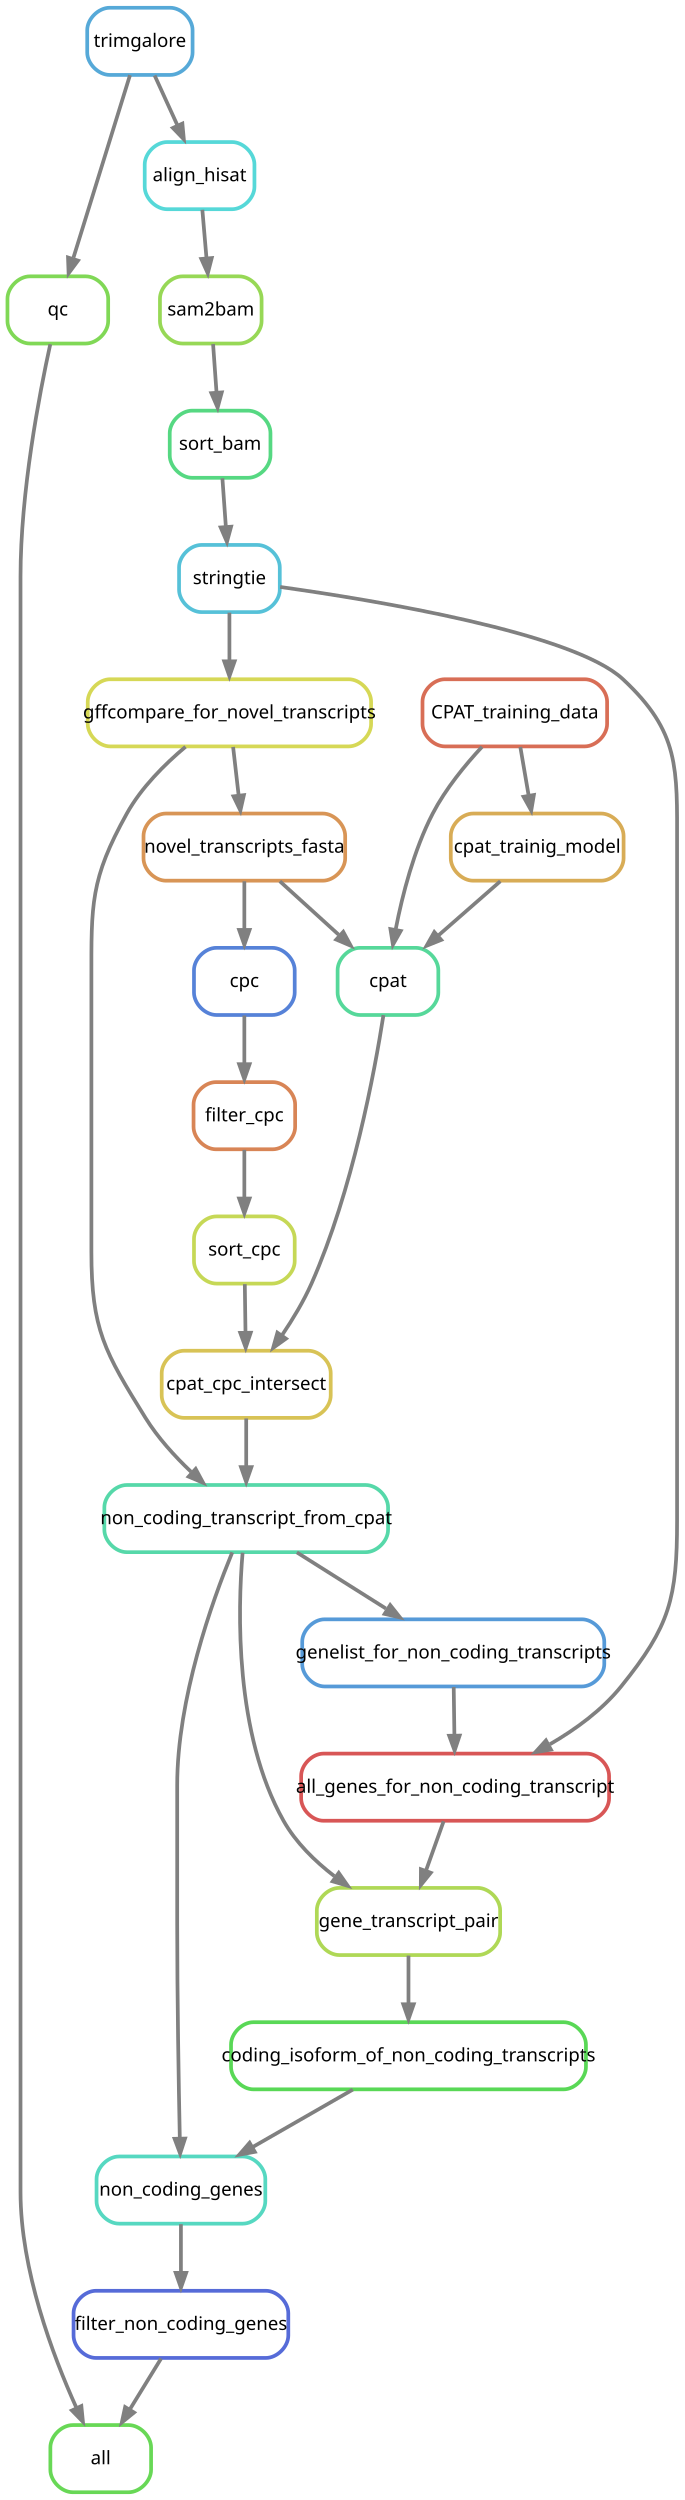
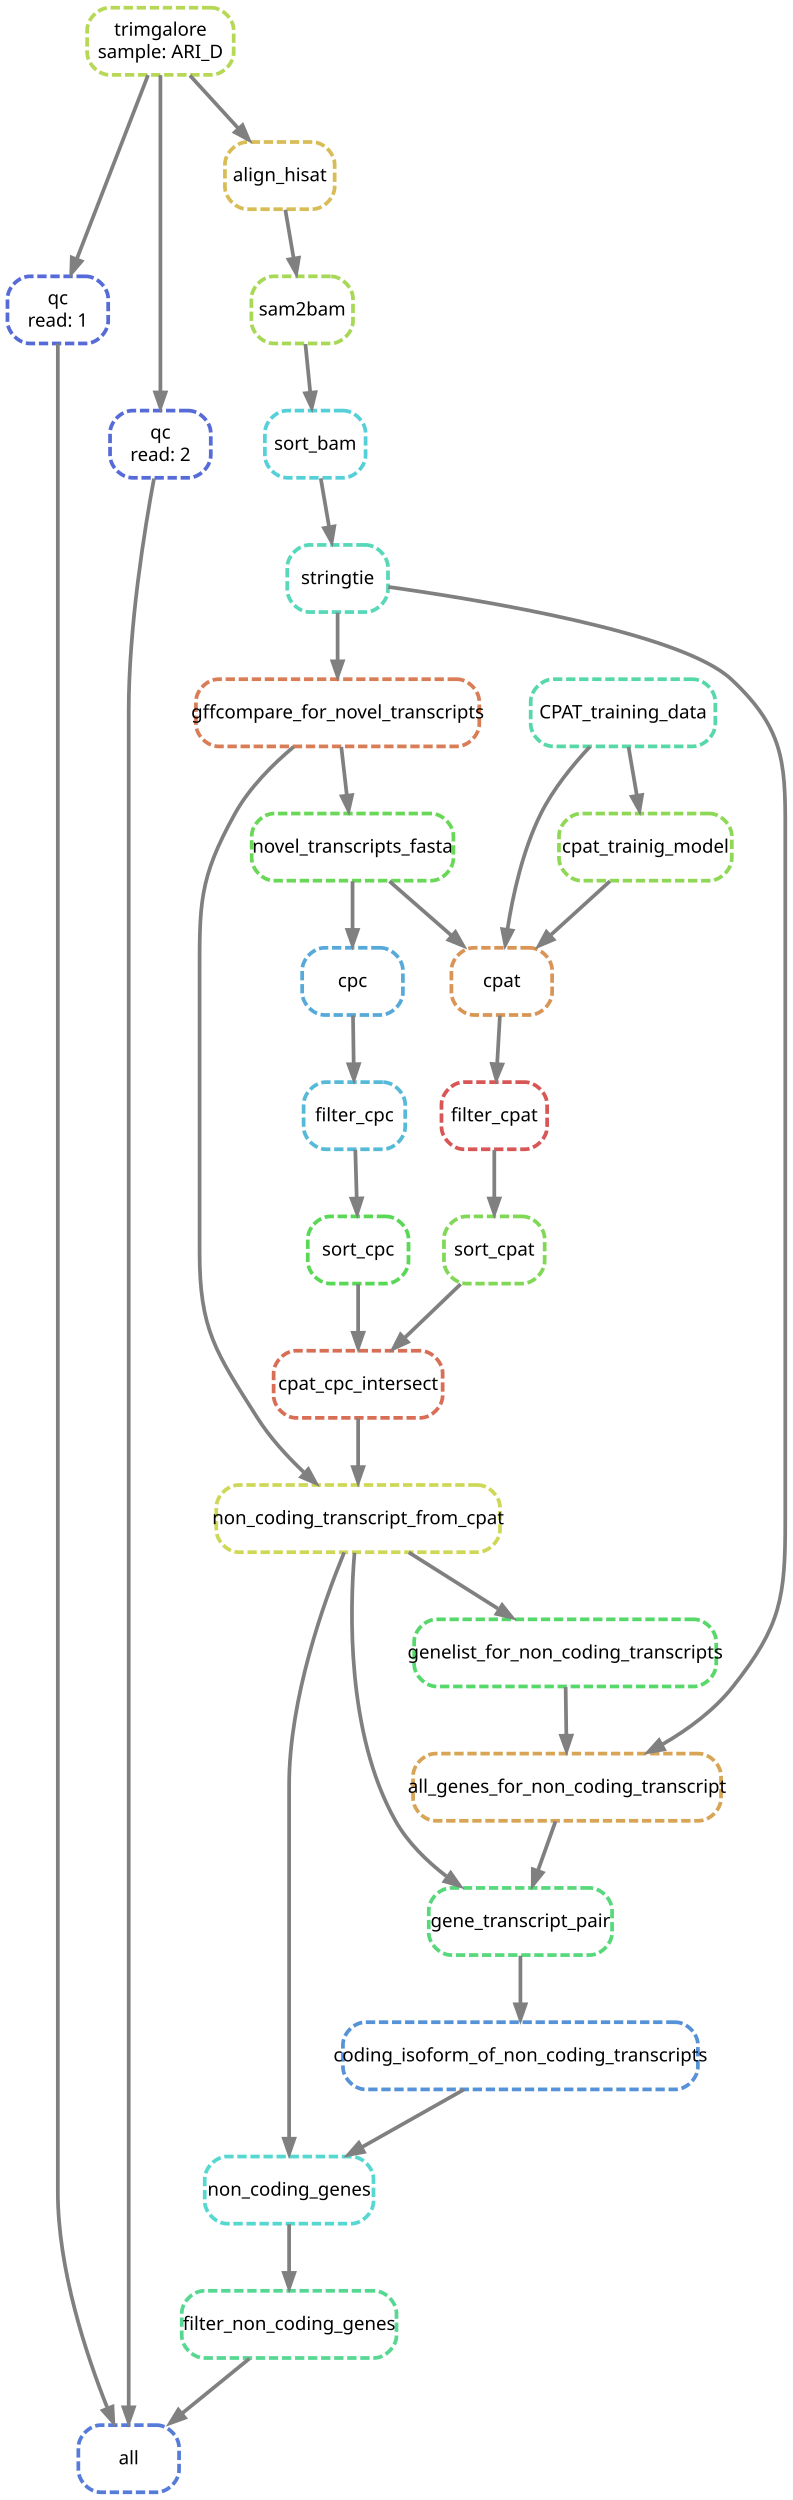
- <svg xmlns="http://www.w3.org/2000/svg" width="367pt" height="1340pt" viewBox="0.00 0.00 367.09 1340.00">
+ <svg xmlns="http://www.w3.org/2000/svg" width="425pt" height="1340pt" viewBox="0.00 0.00 425.09 1340.00">
  <g id="graph0" class="graph" transform="scale(1 1) rotate(0) translate(4 1336)">
-     <polygon fill="white" stroke="white" points="-4,5 -4,-1336 364.088,-1336 364.088,5 -4,5" />
+     <polygon fill="white" stroke="white" points="-4,5 -4,-1336 422.088,-1336 422.088,5 -4,5" />
    <g id="node1" class="node">
-       <path fill="none" stroke="#68d856" stroke-width="2" d="M65,-36C65,-36 35,-36 35,-36 29,-36 23,-30 23,-24 23,-24 23,-12 23,-12 23,-6 29,-0 35,-0 35,-0 65,-0 65,-0 71,-0 77,-6 77,-12 77,-12 77,-24 77,-24 77,-30 71,-36 65,-36" />
-       <text text-anchor="middle" x="50" y="-15" font-family="sans" font-size="10.00">all</text>
+       <path fill="none" stroke="#567bd8" stroke-width="2" stroke-dasharray="5,2" d="M80,-36C80,-36 50,-36 50,-36 44,-36 38,-30 38,-24 38,-24 38,-12 38,-12 38,-6 44,-0 50,-0 50,-0 80,-0 80,-0 86,-0 92,-6 92,-12 92,-12 92,-24 92,-24 92,-30 86,-36 80,-36" />
+       <text text-anchor="middle" x="65" y="-15" font-family="sans" font-size="10.00">all</text>
    </g>
    <g id="node2" class="node">
-       <path fill="none" stroke="#80d856" stroke-width="2" d="M42,-1188C42,-1188 12,-1188 12,-1188 6,-1188 0,-1182 0,-1176 0,-1176 0,-1164 0,-1164 0,-1158 6,-1152 12,-1152 12,-1152 42,-1152 42,-1152 48,-1152 54,-1158 54,-1164 54,-1164 54,-1176 54,-1176 54,-1182 48,-1188 42,-1188" />
-       <text text-anchor="middle" x="27" y="-1167" font-family="sans" font-size="10.00">qc</text>
+       <path fill="none" stroke="#566bd8" stroke-width="2" stroke-dasharray="5,2" d="M42,-1188C42,-1188 12,-1188 12,-1188 6,-1188 0,-1182 0,-1176 0,-1176 0,-1164 0,-1164 0,-1158 6,-1152 12,-1152 12,-1152 42,-1152 42,-1152 48,-1152 54,-1158 54,-1164 54,-1164 54,-1176 54,-1176 54,-1182 48,-1188 42,-1188" />
+       <text text-anchor="middle" x="27" y="-1173" font-family="sans" font-size="10.00">qc</text>
+       <text text-anchor="middle" x="27" y="-1161" font-family="sans" font-size="10.00">read: 1</text>
    </g>
    <g id="edge1" class="edge">
-       <path fill="none" stroke="grey" stroke-width="2" d="M22.953,-1151.62C17.109,-1124.97 7,-1072.31 7,-1027 7,-1027 7,-1027 7,-161 7,-119.295 24.2,-73.542 36.844,-45.544" />
-       <polygon fill="grey" stroke="grey" points="40.045,-46.961 41.09,-36.418 33.699,-44.008 40.045,-46.961" />
+       <path fill="none" stroke="grey" stroke-width="2" d="M27,-1151.95C27,-1125.29 27,-1072.11 27,-1027 27,-1027 27,-1027 27,-161 27,-119.633 42.235,-73.722 53.412,-45.605" />
+       <polygon fill="grey" stroke="grey" points="56.756,-46.673 57.31,-36.093 50.279,-44.019 56.756,-46.673" />
    </g>
    <g id="node3" class="node">
-       <path fill="none" stroke="#566bd8" stroke-width="2" d="M138.564,-108C138.564,-108 47.436,-108 47.436,-108 41.436,-108 35.436,-102 35.436,-96 35.436,-96 35.436,-84 35.436,-84 35.436,-78 41.436,-72 47.436,-72 47.436,-72 138.564,-72 138.564,-72 144.564,-72 150.564,-78 150.564,-84 150.564,-84 150.564,-96 150.564,-96 150.564,-102 144.564,-108 138.564,-108" />
-       <text text-anchor="middle" x="93" y="-87" font-family="sans" font-size="10.00">filter_non_coding_genes</text>
+       <path fill="none" stroke="#566bd8" stroke-width="2" stroke-dasharray="5,2" d="M97,-1116C97,-1116 67,-1116 67,-1116 61,-1116 55,-1110 55,-1104 55,-1104 55,-1092 55,-1092 55,-1086 61,-1080 67,-1080 67,-1080 97,-1080 97,-1080 103,-1080 109,-1086 109,-1092 109,-1092 109,-1104 109,-1104 109,-1110 103,-1116 97,-1116" />
+       <text text-anchor="middle" x="82" y="-1101" font-family="sans" font-size="10.00">qc</text>
+       <text text-anchor="middle" x="82" y="-1089" font-family="sans" font-size="10.00">read: 2</text>
    </g>
    <g id="edge2" class="edge">
-       <path fill="none" stroke="grey" stroke-width="2" d="M82.371,-71.697C77.372,-63.559 71.309,-53.689 65.788,-44.701" />
-       <polygon fill="grey" stroke="grey" points="68.723,-42.793 60.507,-36.104 62.759,-46.457 68.723,-42.793" />
+       <path fill="none" stroke="grey" stroke-width="2" d="M78.56,-1079.59C73.592,-1052.9 65,-1000.19 65,-955 65,-955 65,-955 65,-161 65,-120.996 65,-74.653 65,-46.08" />
+       <polygon fill="grey" stroke="grey" points="68.5,-46.049 65,-36.049 61.5,-46.049 68.5,-46.049" />
    </g>
    <g id="node4" class="node">
-       <path fill="none" stroke="#56a9d8" stroke-width="2" d="M87.243,-1332C87.243,-1332 54.758,-1332 54.758,-1332 48.758,-1332 42.758,-1326 42.758,-1320 42.758,-1320 42.758,-1308 42.758,-1308 42.758,-1302 48.758,-1296 54.758,-1296 54.758,-1296 87.243,-1296 87.243,-1296 93.243,-1296 99.243,-1302 99.243,-1308 99.243,-1308 99.243,-1320 99.243,-1320 99.243,-1326 93.243,-1332 87.243,-1332" />
-       <text text-anchor="middle" x="71" y="-1311" font-family="sans" font-size="10.00">trimgalore</text>
+       <path fill="none" stroke="#56d892" stroke-width="2" stroke-dasharray="5,2" d="M196.564,-108C196.564,-108 105.436,-108 105.436,-108 99.436,-108 93.436,-102 93.436,-96 93.436,-96 93.436,-84 93.436,-84 93.436,-78 99.436,-72 105.436,-72 105.436,-72 196.564,-72 196.564,-72 202.564,-72 208.564,-78 208.564,-84 208.564,-84 208.564,-96 208.564,-96 208.564,-102 202.564,-108 196.564,-108" />
+       <text text-anchor="middle" x="151" y="-87" font-family="sans" font-size="10.00">filter_non_coding_genes</text>
    </g>
    <g id="edge3" class="edge">
-       <path fill="none" stroke="grey" stroke-width="2" d="M65.693,-1295.87C58.161,-1271.56 44.296,-1226.82 35.37,-1198.01" />
-       <polygon fill="grey" stroke="grey" points="38.629,-1196.71 32.326,-1188.19 31.943,-1198.78 38.629,-1196.71" />
+       <path fill="none" stroke="grey" stroke-width="2" d="M129.742,-71.697C118.911,-62.881 105.582,-52.032 93.84,-42.474" />
+       <polygon fill="grey" stroke="grey" points="95.979,-39.703 86.014,-36.104 91.56,-45.132 95.979,-39.703" />
+     </g>
+     <g id="node5" class="node">
+       <path fill="none" stroke="#b6d856" stroke-width="2" stroke-dasharray="5,2" d="M109.28,-1332C109.28,-1332 54.72,-1332 54.72,-1332 48.72,-1332 42.72,-1326 42.72,-1320 42.72,-1320 42.72,-1308 42.72,-1308 42.72,-1302 48.72,-1296 54.72,-1296 54.72,-1296 109.28,-1296 109.28,-1296 115.28,-1296 121.28,-1302 121.28,-1308 121.28,-1308 121.28,-1320 121.28,-1320 121.28,-1326 115.28,-1332 109.28,-1332" />
+       <text text-anchor="middle" x="82" y="-1317" font-family="sans" font-size="10.00">trimgalore</text>
+       <text text-anchor="middle" x="82" y="-1305" font-family="sans" font-size="10.00">sample: ARI_D</text>
+     </g>
+     <g id="edge4" class="edge">
+       <path fill="none" stroke="grey" stroke-width="2" d="M75.366,-1295.87C65.909,-1271.46 48.468,-1226.43 37.316,-1197.64" />
+       <polygon fill="grey" stroke="grey" points="40.533,-1196.25 33.658,-1188.19 34.006,-1198.78 40.533,-1196.25" />
+     </g>
+     <g id="edge5" class="edge">
+       <path fill="none" stroke="grey" stroke-width="2" d="M82,-1295.85C82,-1258.83 82,-1171.18 82,-1126.39" />
+       <polygon fill="grey" stroke="grey" points="85.5,-1126.23 82,-1116.23 78.5,-1126.23 85.5,-1126.23" />
+     </g>
+     <g id="node26" class="node">
+       <path fill="none" stroke="#d8bc56" stroke-width="2" stroke-dasharray="5,2" d="M163.413,-1260C163.413,-1260 128.587,-1260 128.587,-1260 122.587,-1260 116.587,-1254 116.587,-1248 116.587,-1248 116.587,-1236 116.587,-1236 116.587,-1230 122.587,-1224 128.587,-1224 128.587,-1224 163.413,-1224 163.413,-1224 169.413,-1224 175.413,-1230 175.413,-1236 175.413,-1236 175.413,-1248 175.413,-1248 175.413,-1254 169.413,-1260 163.413,-1260" />
+       <text text-anchor="middle" x="146" y="-1239" font-family="sans" font-size="10.00">align_hisat</text>
+     </g>
+     <g id="edge33" class="edge">
+       <path fill="none" stroke="grey" stroke-width="2" d="M97.82,-1295.7C105.57,-1287.22 115.039,-1276.86 123.524,-1267.58" />
+       <polygon fill="grey" stroke="grey" points="126.197,-1269.85 130.362,-1260.1 121.031,-1265.12 126.197,-1269.85" />
+     </g>
+     <g id="node6" class="node">
+       <path fill="none" stroke="#56d8d0" stroke-width="2" stroke-dasharray="5,2" d="M184.239,-180C184.239,-180 117.761,-180 117.761,-180 111.761,-180 105.761,-174 105.761,-168 105.761,-168 105.761,-156 105.761,-156 105.761,-150 111.761,-144 117.761,-144 117.761,-144 184.239,-144 184.239,-144 190.239,-144 196.239,-150 196.239,-156 196.239,-156 196.239,-168 196.239,-168 196.239,-174 190.239,-180 184.239,-180" />
+       <text text-anchor="middle" x="151" y="-159" font-family="sans" font-size="10.00">non_coding_genes</text>
+     </g>
+     <g id="edge6" class="edge">
+       <path fill="none" stroke="grey" stroke-width="2" d="M151,-143.697C151,-135.983 151,-126.712 151,-118.112" />
+       <polygon fill="grey" stroke="grey" points="154.5,-118.104 151,-108.104 147.5,-118.104 154.5,-118.104" />
+     </g>
+     <g id="node7" class="node">
+       <path fill="none" stroke="#ced856" stroke-width="2" stroke-dasharray="5,2" d="M252.056,-540C252.056,-540 123.944,-540 123.944,-540 117.944,-540 111.944,-534 111.944,-528 111.944,-528 111.944,-516 111.944,-516 111.944,-510 117.944,-504 123.944,-504 123.944,-504 252.056,-504 252.056,-504 258.056,-504 264.056,-510 264.056,-516 264.056,-516 264.056,-528 264.056,-528 264.056,-534 258.056,-540 252.056,-540" />
+       <text text-anchor="middle" x="188" y="-519" font-family="sans" font-size="10.00">non_coding_transcript_from_cpat</text>
+     </g>
+     <g id="edge7" class="edge">
+       <path fill="none" stroke="grey" stroke-width="2" d="M180.512,-503.887C169.701,-477.577 151,-425.366 151,-379 151,-379 151,-379 151,-305 151,-264.996 151,-218.653 151,-190.08" />
+       <polygon fill="grey" stroke="grey" points="154.5,-190.049 151,-180.049 147.5,-190.049 154.5,-190.049" />
+     </g>
+     <g id="node11" class="node">
+       <path fill="none" stroke="#56d87b" stroke-width="2" stroke-dasharray="5,2" d="M312.14,-324C312.14,-324 237.86,-324 237.86,-324 231.86,-324 225.86,-318 225.86,-312 225.86,-312 225.86,-300 225.86,-300 225.86,-294 231.86,-288 237.86,-288 237.86,-288 312.14,-288 312.14,-288 318.14,-288 324.14,-294 324.14,-300 324.14,-300 324.14,-312 324.14,-312 324.14,-318 318.14,-324 312.14,-324" />
+       <text text-anchor="middle" x="275" y="-303" font-family="sans" font-size="10.00">gene_transcript_pair</text>
+     </g>
+     <g id="edge15" class="edge">
+       <path fill="none" stroke="grey" stroke-width="2" d="M186.069,-503.714C183.451,-472.734 181.755,-406.638 208,-360 214.543,-348.373 224.76,-338.374 235.261,-330.293" />
+       <polygon fill="grey" stroke="grey" points="237.611,-332.914 243.679,-324.23 233.52,-327.234 237.611,-332.914" />
+     </g>
+     <g id="node19" class="node">
+       <path fill="none" stroke="#56d86b" stroke-width="2" stroke-dasharray="5,2" d="M367.974,-468C367.974,-468 230.026,-468 230.026,-468 224.026,-468 218.026,-462 218.026,-456 218.026,-456 218.026,-444 218.026,-444 218.026,-438 224.026,-432 230.026,-432 230.026,-432 367.974,-432 367.974,-432 373.974,-432 379.974,-438 379.974,-444 379.974,-444 379.974,-456 379.974,-456 379.974,-462 373.974,-468 367.974,-468" />
+       <text text-anchor="middle" x="299" y="-447" font-family="sans" font-size="10.00">genelist_for_non_coding_transcripts</text>
+     </g>
+     <g id="edge25" class="edge">
+       <path fill="none" stroke="grey" stroke-width="2" d="M215.154,-503.876C229.533,-494.808 247.381,-483.552 262.91,-473.759" />
+       <polygon fill="grey" stroke="grey" points="265.15,-476.484 271.742,-468.19 261.416,-470.564 265.15,-476.484" />
+     </g>
+     <g id="node8" class="node">
+       <path fill="none" stroke="#5692d8" stroke-width="2" stroke-dasharray="5,2" d="M358.142,-252C358.142,-252 191.858,-252 191.858,-252 185.858,-252 179.858,-246 179.858,-240 179.858,-240 179.858,-228 179.858,-228 179.858,-222 185.858,-216 191.858,-216 191.858,-216 358.142,-216 358.142,-216 364.142,-216 370.142,-222 370.142,-228 370.142,-228 370.142,-240 370.142,-240 370.142,-246 364.142,-252 358.142,-252" />
+       <text text-anchor="middle" x="275" y="-231" font-family="sans" font-size="10.00">coding_isoform_of_non_coding_transcripts</text>
+     </g>
+     <g id="edge8" class="edge">
+       <path fill="none" stroke="grey" stroke-width="2" d="M244.666,-215.876C228.303,-206.639 207.917,-195.131 190.346,-185.212" />
+       <polygon fill="grey" stroke="grey" points="191.879,-182.058 181.45,-180.19 188.438,-188.154 191.879,-182.058" />
+     </g>
+     <g id="node9" class="node">
+       <path fill="none" stroke="#d86e56" stroke-width="2" stroke-dasharray="5,2" d="M221.306,-612C221.306,-612 154.694,-612 154.694,-612 148.694,-612 142.694,-606 142.694,-600 142.694,-600 142.694,-588 142.694,-588 142.694,-582 148.694,-576 154.694,-576 154.694,-576 221.306,-576 221.306,-576 227.306,-576 233.306,-582 233.306,-588 233.306,-588 233.306,-600 233.306,-600 233.306,-606 227.306,-612 221.306,-612" />
+       <text text-anchor="middle" x="188" y="-591" font-family="sans" font-size="10.00">cpat_cpc_intersect</text>
+     </g>
+     <g id="edge9" class="edge">
+       <path fill="none" stroke="grey" stroke-width="2" d="M188,-575.697C188,-567.983 188,-558.712 188,-550.112" />
+       <polygon fill="grey" stroke="grey" points="191.5,-550.104 188,-540.104 184.5,-550.104 191.5,-550.104" />
+     </g>
+     <g id="node10" class="node">
+       <path fill="none" stroke="#d87d56" stroke-width="2" stroke-dasharray="5,2" d="M240.958,-972C240.958,-972 113.042,-972 113.042,-972 107.042,-972 101.042,-966 101.042,-960 101.042,-960 101.042,-948 101.042,-948 101.042,-942 107.042,-936 113.042,-936 113.042,-936 240.958,-936 240.958,-936 246.958,-936 252.958,-942 252.958,-948 252.958,-948 252.958,-960 252.958,-960 252.958,-966 246.958,-972 240.958,-972" />
+       <text text-anchor="middle" x="177" y="-951" font-family="sans" font-size="10.00">gffcompare_for_novel_transcripts</text>
+     </g>
+     <g id="edge10" class="edge">
+       <path fill="none" stroke="grey" stroke-width="2" d="M153.469,-935.796C142.296,-926.425 129.728,-913.91 122,-900 102.356,-864.643 103,-851.447 103,-811 103,-811 103,-811 103,-665 103,-623.114 111.575,-611.378 134,-576 140.69,-565.445 149.866,-555.416 158.755,-546.979" />
+       <polygon fill="grey" stroke="grey" points="161.382,-549.32 166.423,-540.002 156.671,-544.143 161.382,-549.32" />
    </g>
    <g id="node23" class="node">
-       <path fill="none" stroke="#56d8d8" stroke-width="2" d="M120.413,-1260C120.413,-1260 85.587,-1260 85.587,-1260 79.587,-1260 73.587,-1254 73.587,-1248 73.587,-1248 73.587,-1236 73.587,-1236 73.587,-1230 79.587,-1224 85.587,-1224 85.587,-1224 120.413,-1224 120.413,-1224 126.413,-1224 132.413,-1230 132.413,-1236 132.413,-1236 132.413,-1248 132.413,-1248 132.413,-1254 126.413,-1260 120.413,-1260" />
-       <text text-anchor="middle" x="103" y="-1239" font-family="sans" font-size="10.00">align_hisat</text>
+       <path fill="none" stroke="#68d856" stroke-width="2" stroke-dasharray="5,2" d="M227.059,-900C227.059,-900 142.941,-900 142.941,-900 136.941,-900 130.941,-894 130.941,-888 130.941,-888 130.941,-876 130.941,-876 130.941,-870 136.941,-864 142.941,-864 142.941,-864 227.059,-864 227.059,-864 233.059,-864 239.059,-870 239.059,-876 239.059,-876 239.059,-888 239.059,-888 239.059,-894 233.059,-900 227.059,-900" />
+       <text text-anchor="middle" x="185" y="-879" font-family="sans" font-size="10.00">novel_transcripts_fasta</text>
+     </g>
+     <g id="edge31" class="edge">
+       <path fill="none" stroke="grey" stroke-width="2" d="M178.978,-935.697C179.859,-927.983 180.919,-918.712 181.901,-910.112" />
+       <polygon fill="grey" stroke="grey" points="185.387,-910.437 183.045,-900.104 178.432,-909.642 185.387,-910.437" />
+     </g>
+     <g id="edge11" class="edge">
+       <path fill="none" stroke="grey" stroke-width="2" d="M275,-287.697C275,-279.983 275,-270.712 275,-262.112" />
+       <polygon fill="grey" stroke="grey" points="278.5,-262.104 275,-252.104 271.5,-262.104 278.5,-262.104" />
+     </g>
+     <g id="node12" class="node">
+       <path fill="none" stroke="#80d856" stroke-width="2" stroke-dasharray="5,2" d="M276,-684C276,-684 246,-684 246,-684 240,-684 234,-678 234,-672 234,-672 234,-660 234,-660 234,-654 240,-648 246,-648 246,-648 276,-648 276,-648 282,-648 288,-654 288,-660 288,-660 288,-672 288,-672 288,-678 282,-684 276,-684" />
+       <text text-anchor="middle" x="261" y="-663" font-family="sans" font-size="10.00">sort_cpat</text>
+     </g>
+     <g id="edge12" class="edge">
+       <path fill="none" stroke="grey" stroke-width="2" d="M242.955,-647.697C233.938,-639.05 222.882,-628.449 213.057,-619.027" />
+       <polygon fill="grey" stroke="grey" points="215.478,-616.499 205.837,-612.104 210.633,-621.552 215.478,-616.499" />
+     </g>
+     <g id="node13" class="node">
+       <path fill="none" stroke="#59d856" stroke-width="2" stroke-dasharray="5,2" d="M203,-684C203,-684 173,-684 173,-684 167,-684 161,-678 161,-672 161,-672 161,-660 161,-660 161,-654 167,-648 173,-648 173,-648 203,-648 203,-648 209,-648 215,-654 215,-660 215,-660 215,-672 215,-672 215,-678 209,-684 203,-684" />
+       <text text-anchor="middle" x="188" y="-663" font-family="sans" font-size="10.00">sort_cpc</text>
+     </g>
+     <g id="edge13" class="edge">
+       <path fill="none" stroke="grey" stroke-width="2" d="M188,-647.697C188,-639.983 188,-630.712 188,-622.112" />
+       <polygon fill="grey" stroke="grey" points="191.5,-622.104 188,-612.104 184.5,-622.104 191.5,-622.104" />
+     </g>
+     <g id="node14" class="node">
+       <path fill="none" stroke="#56d8b9" stroke-width="2" stroke-dasharray="5,2" d="M192,-1044C192,-1044 162,-1044 162,-1044 156,-1044 150,-1038 150,-1032 150,-1032 150,-1020 150,-1020 150,-1014 156,-1008 162,-1008 162,-1008 192,-1008 192,-1008 198,-1008 204,-1014 204,-1020 204,-1020 204,-1032 204,-1032 204,-1038 198,-1044 192,-1044" />
+       <text text-anchor="middle" x="177" y="-1023" font-family="sans" font-size="10.00">stringtie</text>
+     </g>
+     <g id="edge14" class="edge">
+       <path fill="none" stroke="grey" stroke-width="2" d="M177,-1007.7C177,-999.983 177,-990.712 177,-982.112" />
+       <polygon fill="grey" stroke="grey" points="180.5,-982.104 177,-972.104 173.5,-982.104 180.5,-982.104" />
+     </g>
+     <g id="node15" class="node">
+       <path fill="none" stroke="#d8a456" stroke-width="2" stroke-dasharray="5,2" d="M370.551,-396C370.551,-396 229.449,-396 229.449,-396 223.449,-396 217.449,-390 217.449,-384 217.449,-384 217.449,-372 217.449,-372 217.449,-366 223.449,-360 229.449,-360 229.449,-360 370.551,-360 370.551,-360 376.551,-360 382.551,-366 382.551,-372 382.551,-372 382.551,-384 382.551,-384 382.551,-390 376.551,-396 370.551,-396" />
+       <text text-anchor="middle" x="300" y="-375" font-family="sans" font-size="10.00">all_genes_for_non_coding_transcript</text>
+     </g>
+     <g id="edge20" class="edge">
+       <path fill="none" stroke="grey" stroke-width="2" d="M204.205,-1021.47C254.959,-1014.36 361.355,-996.87 388,-972 418.413,-943.613 417,-924.602 417,-883 417,-883 417,-883 417,-521 417,-479.533 414.726,-464.522 389,-432 379.024,-419.389 365.16,-409.121 351.34,-401.099" />
+       <polygon fill="grey" stroke="grey" points="352.758,-397.885 342.306,-396.15 349.394,-404.024 352.758,-397.885" />
+     </g>
+     <g id="edge16" class="edge">
+       <path fill="none" stroke="grey" stroke-width="2" d="M293.82,-359.697C291.005,-351.813 287.609,-342.304 284.481,-333.546" />
+       <polygon fill="grey" stroke="grey" points="287.768,-332.345 281.109,-324.104 281.176,-334.699 287.768,-332.345" />
+     </g>
+     <g id="node16" class="node">
+       <path fill="none" stroke="#d85656" stroke-width="2" stroke-dasharray="5,2" d="M277.318,-756C277.318,-756 244.682,-756 244.682,-756 238.682,-756 232.682,-750 232.682,-744 232.682,-744 232.682,-732 232.682,-732 232.682,-726 238.682,-720 244.682,-720 244.682,-720 277.318,-720 277.318,-720 283.318,-720 289.318,-726 289.318,-732 289.318,-732 289.318,-744 289.318,-744 289.318,-750 283.318,-756 277.318,-756" />
+       <text text-anchor="middle" x="261" y="-735" font-family="sans" font-size="10.00">filter_cpat</text>
+     </g>
+     <g id="edge17" class="edge">
+       <path fill="none" stroke="grey" stroke-width="2" d="M261,-719.697C261,-711.983 261,-702.712 261,-694.112" />
+       <polygon fill="grey" stroke="grey" points="264.5,-694.104 261,-684.104 257.5,-694.104 264.5,-694.104" />
+     </g>
+     <g id="node17" class="node">
+       <path fill="none" stroke="#56b9d8" stroke-width="2" stroke-dasharray="5,2" d="M201.234,-756C201.234,-756 170.766,-756 170.766,-756 164.766,-756 158.766,-750 158.766,-744 158.766,-744 158.766,-732 158.766,-732 158.766,-726 164.766,-720 170.766,-720 170.766,-720 201.234,-720 201.234,-720 207.234,-720 213.234,-726 213.234,-732 213.234,-732 213.234,-744 213.234,-744 213.234,-750 207.234,-756 201.234,-756" />
+       <text text-anchor="middle" x="186" y="-735" font-family="sans" font-size="10.00">filter_cpc</text>
+     </g>
+     <g id="edge18" class="edge">
+       <path fill="none" stroke="grey" stroke-width="2" d="M186.494,-719.697C186.715,-711.983 186.98,-702.712 187.225,-694.112" />
+       <polygon fill="grey" stroke="grey" points="190.724,-694.2 187.511,-684.104 183.727,-694 190.724,-694.2" />
+     </g>
+     <g id="node18" class="node">
+       <path fill="none" stroke="#56d0d8" stroke-width="2" stroke-dasharray="5,2" d="M180,-1116C180,-1116 150,-1116 150,-1116 144,-1116 138,-1110 138,-1104 138,-1104 138,-1092 138,-1092 138,-1086 144,-1080 150,-1080 150,-1080 180,-1080 180,-1080 186,-1080 192,-1086 192,-1092 192,-1092 192,-1104 192,-1104 192,-1110 186,-1116 180,-1116" />
+       <text text-anchor="middle" x="165" y="-1095" font-family="sans" font-size="10.00">sort_bam</text>
+     </g>
+     <g id="edge19" class="edge">
+       <path fill="none" stroke="grey" stroke-width="2" d="M167.966,-1079.7C169.289,-1071.98 170.878,-1062.71 172.352,-1054.11" />
+       <polygon fill="grey" stroke="grey" points="175.828,-1054.55 174.068,-1044.1 168.928,-1053.37 175.828,-1054.55" />
+     </g>
+     <g id="edge21" class="edge">
+       <path fill="none" stroke="grey" stroke-width="2" d="M299.247,-431.697C299.357,-423.983 299.49,-414.712 299.613,-406.112" />
+       <polygon fill="grey" stroke="grey" points="303.112,-406.153 299.756,-396.104 296.113,-406.053 303.112,-406.153" />
+     </g>
+     <g id="node20" class="node">
+       <path fill="none" stroke="#d89556" stroke-width="2" stroke-dasharray="5,2" d="M280,-828C280,-828 250,-828 250,-828 244,-828 238,-822 238,-816 238,-816 238,-804 238,-804 238,-798 244,-792 250,-792 250,-792 280,-792 280,-792 286,-792 292,-798 292,-804 292,-804 292,-816 292,-816 292,-822 286,-828 280,-828" />
+       <text text-anchor="middle" x="265" y="-807" font-family="sans" font-size="10.00">cpat</text>
+     </g>
+     <g id="edge22" class="edge">
+       <path fill="none" stroke="grey" stroke-width="2" d="M264.011,-791.697C263.57,-783.983 263.041,-774.712 262.549,-766.112" />
+       <polygon fill="grey" stroke="grey" points="266.042,-765.888 261.977,-756.104 259.054,-766.288 266.042,-765.888" />
+     </g>
+     <g id="node21" class="node">
+       <path fill="none" stroke="#56a9d8" stroke-width="2" stroke-dasharray="5,2" d="M200,-828C200,-828 170,-828 170,-828 164,-828 158,-822 158,-816 158,-816 158,-804 158,-804 158,-798 164,-792 170,-792 170,-792 200,-792 200,-792 206,-792 212,-798 212,-804 212,-804 212,-816 212,-816 212,-822 206,-828 200,-828" />
+       <text text-anchor="middle" x="185" y="-807" font-family="sans" font-size="10.00">cpc</text>
+     </g>
+     <g id="edge23" class="edge">
+       <path fill="none" stroke="grey" stroke-width="2" d="M185.247,-791.697C185.357,-783.983 185.49,-774.712 185.613,-766.112" />
+       <polygon fill="grey" stroke="grey" points="189.112,-766.153 185.756,-756.104 182.113,-766.053 189.112,-766.153" />
+     </g>
+     <g id="node22" class="node">
+       <path fill="none" stroke="#a7d856" stroke-width="2" stroke-dasharray="5,2" d="M173.244,-1188C173.244,-1188 142.756,-1188 142.756,-1188 136.756,-1188 130.756,-1182 130.756,-1176 130.756,-1176 130.756,-1164 130.756,-1164 130.756,-1158 136.756,-1152 142.756,-1152 142.756,-1152 173.244,-1152 173.244,-1152 179.244,-1152 185.244,-1158 185.244,-1164 185.244,-1164 185.244,-1176 185.244,-1176 185.244,-1182 179.244,-1188 173.244,-1188" />
+       <text text-anchor="middle" x="158" y="-1167" font-family="sans" font-size="10.00">sam2bam</text>
+     </g>
+     <g id="edge24" class="edge">
+       <path fill="none" stroke="grey" stroke-width="2" d="M159.73,-1151.7C160.502,-1143.98 161.429,-1134.71 162.289,-1126.11" />
+       <polygon fill="grey" stroke="grey" points="165.777,-1126.4 163.29,-1116.1 158.812,-1125.71 165.777,-1126.4" />
+     </g>
+     <g id="edge26" class="edge">
+       <path fill="none" stroke="grey" stroke-width="2" d="M204.775,-863.697C214.754,-854.965 227.011,-844.24 237.857,-834.75" />
+       <polygon fill="grey" stroke="grey" points="240.231,-837.323 245.452,-828.104 235.622,-832.055 240.231,-837.323" />
    </g>
    <g id="edge29" class="edge">
-       <path fill="none" stroke="grey" stroke-width="2" d="M78.91,-1295.7C82.553,-1287.73 86.954,-1278.1 90.993,-1269.26" />
-       <polygon fill="grey" stroke="grey" points="94.206,-1270.65 95.181,-1260.1 87.84,-1267.74 94.206,-1270.65" />
-     </g>
-     <g id="node5" class="node">
-       <path fill="none" stroke="#56d8c1" stroke-width="2" d="M126.239,-180C126.239,-180 59.761,-180 59.761,-180 53.761,-180 47.761,-174 47.761,-168 47.761,-168 47.761,-156 47.761,-156 47.761,-150 53.761,-144 59.761,-144 59.761,-144 126.239,-144 126.239,-144 132.239,-144 138.239,-150 138.239,-156 138.239,-156 138.239,-168 138.239,-168 138.239,-174 132.239,-180 126.239,-180" />
-       <text text-anchor="middle" x="93" y="-159" font-family="sans" font-size="10.00">non_coding_genes</text>
-     </g>
-     <g id="edge4" class="edge">
-       <path fill="none" stroke="grey" stroke-width="2" d="M93,-143.697C93,-135.983 93,-126.712 93,-118.112" />
-       <polygon fill="grey" stroke="grey" points="96.5,-118.104 93,-108.104 89.5,-118.104 96.5,-118.104" />
-     </g>
-     <g id="node6" class="node">
-       <path fill="none" stroke="#56d8a9" stroke-width="2" d="M192.056,-540C192.056,-540 63.944,-540 63.944,-540 57.944,-540 51.944,-534 51.944,-528 51.944,-528 51.944,-516 51.944,-516 51.944,-510 57.944,-504 63.944,-504 63.944,-504 192.056,-504 192.056,-504 198.056,-504 204.056,-510 204.056,-516 204.056,-516 204.056,-528 204.056,-528 204.056,-534 198.056,-540 192.056,-540" />
-       <text text-anchor="middle" x="128" y="-519" font-family="sans" font-size="10.00">non_coding_transcript_from_cpat</text>
-     </g>
-     <g id="edge6" class="edge">
-       <path fill="none" stroke="grey" stroke-width="2" d="M120.512,-503.887C109.701,-477.577 91,-425.366 91,-379 91,-379 91,-379 91,-305 91,-264.992 91.804,-218.65 92.392,-190.078" />
-       <polygon fill="grey" stroke="grey" points="95.892,-190.12 92.605,-180.048 88.893,-189.972 95.892,-190.12" />
-     </g>
-     <g id="node10" class="node">
-       <path fill="none" stroke="#afd856" stroke-width="2" d="M252.14,-324C252.14,-324 177.86,-324 177.86,-324 171.86,-324 165.86,-318 165.86,-312 165.86,-312 165.86,-300 165.86,-300 165.86,-294 171.86,-288 177.86,-288 177.86,-288 252.14,-288 252.14,-288 258.14,-288 264.14,-294 264.14,-300 264.14,-300 264.14,-312 264.14,-312 264.14,-318 258.14,-324 252.14,-324" />
-       <text text-anchor="middle" x="215" y="-303" font-family="sans" font-size="10.00">gene_transcript_pair</text>
-     </g>
-     <g id="edge14" class="edge">
-       <path fill="none" stroke="grey" stroke-width="2" d="M126.069,-503.714C123.451,-472.734 121.755,-406.638 148,-360 154.543,-348.373 164.76,-338.374 175.261,-330.293" />
-       <polygon fill="grey" stroke="grey" points="177.611,-332.914 183.679,-324.23 173.52,-327.234 177.611,-332.914" />
-     </g>
-     <g id="node20" class="node">
-       <path fill="none" stroke="#569ad8" stroke-width="2" d="M307.974,-468C307.974,-468 170.026,-468 170.026,-468 164.026,-468 158.026,-462 158.026,-456 158.026,-456 158.026,-444 158.026,-444 158.026,-438 164.026,-432 170.026,-432 170.026,-432 307.974,-432 307.974,-432 313.974,-432 319.974,-438 319.974,-444 319.974,-444 319.974,-456 319.974,-456 319.974,-462 313.974,-468 307.974,-468" />
-       <text text-anchor="middle" x="239" y="-447" font-family="sans" font-size="10.00">genelist_for_non_coding_transcripts</text>
-     </g>
-     <g id="edge26" class="edge">
-       <path fill="none" stroke="grey" stroke-width="2" d="M155.154,-503.876C169.533,-494.808 187.381,-483.552 202.91,-473.759" />
-       <polygon fill="grey" stroke="grey" points="205.15,-476.484 211.742,-468.19 201.416,-470.564 205.15,-476.484" />
-     </g>
-     <g id="node7" class="node">
-       <path fill="none" stroke="#59d856" stroke-width="2" d="M298.142,-252C298.142,-252 131.858,-252 131.858,-252 125.858,-252 119.858,-246 119.858,-240 119.858,-240 119.858,-228 119.858,-228 119.858,-222 125.858,-216 131.858,-216 131.858,-216 298.142,-216 298.142,-216 304.142,-216 310.142,-222 310.142,-228 310.142,-228 310.142,-240 310.142,-240 310.142,-246 304.142,-252 298.142,-252" />
-       <text text-anchor="middle" x="215" y="-231" font-family="sans" font-size="10.00">coding_isoform_of_non_coding_transcripts</text>
-     </g>
-     <g id="edge5" class="edge">
-       <path fill="none" stroke="grey" stroke-width="2" d="M185.155,-215.876C169.056,-206.639 148.999,-195.131 131.712,-185.212" />
-       <polygon fill="grey" stroke="grey" points="133.375,-182.131 122.959,-180.19 129.891,-188.202 133.375,-182.131" />
-     </g>
-     <g id="node8" class="node">
-       <path fill="none" stroke="#d8c356" stroke-width="2" d="M161.306,-612C161.306,-612 94.694,-612 94.694,-612 88.694,-612 82.694,-606 82.694,-600 82.694,-600 82.694,-588 82.694,-588 82.694,-582 88.694,-576 94.694,-576 94.694,-576 161.306,-576 161.306,-576 167.306,-576 173.306,-582 173.306,-588 173.306,-588 173.306,-600 173.306,-600 173.306,-606 167.306,-612 161.306,-612" />
-       <text text-anchor="middle" x="128" y="-591" font-family="sans" font-size="10.00">cpat_cpc_intersect</text>
-     </g>
-     <g id="edge8" class="edge">
-       <path fill="none" stroke="grey" stroke-width="2" d="M128,-575.697C128,-567.983 128,-558.712 128,-550.112" />
-       <polygon fill="grey" stroke="grey" points="131.5,-550.104 128,-540.104 124.5,-550.104 131.5,-550.104" />
-     </g>
-     <g id="node9" class="node">
-       <path fill="none" stroke="#d6d856" stroke-width="2" d="M182.958,-972C182.958,-972 55.042,-972 55.042,-972 49.042,-972 43.042,-966 43.042,-960 43.042,-960 43.042,-948 43.042,-948 43.042,-942 49.042,-936 55.042,-936 55.042,-936 182.958,-936 182.958,-936 188.958,-936 194.958,-942 194.958,-948 194.958,-948 194.958,-960 194.958,-960 194.958,-966 188.958,-972 182.958,-972" />
-       <text text-anchor="middle" x="119" y="-951" font-family="sans" font-size="10.00">gffcompare_for_novel_transcripts</text>
-     </g>
-     <g id="edge7" class="edge">
-       <path fill="none" stroke="grey" stroke-width="2" d="M95.469,-935.796C84.296,-926.425 71.728,-913.91 64,-900 44.356,-864.643 45,-851.447 45,-811 45,-811 45,-811 45,-665 45,-623.398 52.083,-611.361 74,-576 80.53,-565.465 89.583,-555.495 98.411,-547.106" />
-       <polygon fill="grey" stroke="grey" points="100.999,-549.483 106.043,-540.165 96.29,-544.304 100.999,-549.483" />
-     </g>
-     <g id="node15" class="node">
-       <path fill="none" stroke="#d89556" stroke-width="2" d="M169.059,-900C169.059,-900 84.941,-900 84.941,-900 78.941,-900 72.941,-894 72.941,-888 72.941,-888 72.941,-876 72.941,-876 72.941,-870 78.941,-864 84.941,-864 84.941,-864 169.059,-864 169.059,-864 175.059,-864 181.059,-870 181.059,-876 181.059,-876 181.059,-888 181.059,-888 181.059,-894 175.059,-900 169.059,-900" />
-       <text text-anchor="middle" x="127" y="-879" font-family="sans" font-size="10.00">novel_transcripts_fasta</text>
-     </g>
-     <g id="edge22" class="edge">
-       <path fill="none" stroke="grey" stroke-width="2" d="M120.978,-935.697C121.859,-927.983 122.919,-918.712 123.901,-910.112" />
-       <polygon fill="grey" stroke="grey" points="127.387,-910.437 125.045,-900.104 120.432,-909.642 127.387,-910.437" />
-     </g>
-     <g id="edge9" class="edge">
-       <path fill="none" stroke="grey" stroke-width="2" d="M215,-287.697C215,-279.983 215,-270.712 215,-262.112" />
-       <polygon fill="grey" stroke="grey" points="218.5,-262.104 215,-252.104 211.5,-262.104 218.5,-262.104" />
-     </g>
-     <g id="node11" class="node">
-       <path fill="none" stroke="#56d89a" stroke-width="2" d="M219,-828C219,-828 189,-828 189,-828 183,-828 177,-822 177,-816 177,-816 177,-804 177,-804 177,-798 183,-792 189,-792 189,-792 219,-792 219,-792 225,-792 231,-798 231,-804 231,-804 231,-816 231,-816 231,-822 225,-828 219,-828" />
-       <text text-anchor="middle" x="204" y="-807" font-family="sans" font-size="10.00">cpat</text>
-     </g>
-     <g id="edge11" class="edge">
-       <path fill="none" stroke="grey" stroke-width="2" d="M201.577,-791.933C196.891,-761.85 185.054,-697.854 163,-648 158.828,-638.57 153.034,-628.957 147.359,-620.553" />
-       <polygon fill="grey" stroke="grey" points="150.171,-618.467 141.562,-612.292 144.441,-622.488 150.171,-618.467" />
-     </g>
-     <g id="node12" class="node">
-       <path fill="none" stroke="#c6d856" stroke-width="2" d="M142,-684C142,-684 112,-684 112,-684 106,-684 100,-678 100,-672 100,-672 100,-660 100,-660 100,-654 106,-648 112,-648 112,-648 142,-648 142,-648 148,-648 154,-654 154,-660 154,-660 154,-672 154,-672 154,-678 148,-684 142,-684" />
-       <text text-anchor="middle" x="127" y="-663" font-family="sans" font-size="10.00">sort_cpc</text>
-     </g>
-     <g id="edge10" class="edge">
-       <path fill="none" stroke="grey" stroke-width="2" d="M127.247,-647.697C127.357,-639.983 127.49,-630.712 127.613,-622.112" />
-       <polygon fill="grey" stroke="grey" points="131.112,-622.153 127.756,-612.104 124.113,-622.053 131.112,-622.153" />
-     </g>
-     <g id="node13" class="node">
-       <path fill="none" stroke="#56c1d8" stroke-width="2" d="M134,-1044C134,-1044 104,-1044 104,-1044 98,-1044 92,-1038 92,-1032 92,-1032 92,-1020 92,-1020 92,-1014 98,-1008 104,-1008 104,-1008 134,-1008 134,-1008 140,-1008 146,-1014 146,-1020 146,-1020 146,-1032 146,-1032 146,-1038 140,-1044 134,-1044" />
-       <text text-anchor="middle" x="119" y="-1023" font-family="sans" font-size="10.00">stringtie</text>
-     </g>
-     <g id="edge12" class="edge">
-       <path fill="none" stroke="grey" stroke-width="2" d="M119,-1007.7C119,-999.983 119,-990.712 119,-982.112" />
-       <polygon fill="grey" stroke="grey" points="122.5,-982.104 119,-972.104 115.5,-982.104 122.5,-982.104" />
-     </g>
-     <g id="node14" class="node">
-       <path fill="none" stroke="#d85656" stroke-width="2" d="M310.551,-396C310.551,-396 169.449,-396 169.449,-396 163.449,-396 157.449,-390 157.449,-384 157.449,-384 157.449,-372 157.449,-372 157.449,-366 163.449,-360 169.449,-360 169.449,-360 310.551,-360 310.551,-360 316.551,-360 322.551,-366 322.551,-372 322.551,-372 322.551,-384 322.551,-384 322.551,-390 316.551,-396 310.551,-396" />
-       <text text-anchor="middle" x="240" y="-375" font-family="sans" font-size="10.00">all_genes_for_non_coding_transcript</text>
-     </g>
-     <g id="edge20" class="edge">
-       <path fill="none" stroke="grey" stroke-width="2" d="M146.205,-1021.47C196.959,-1014.36 303.355,-996.87 330,-972 360.413,-943.613 359,-924.602 359,-883 359,-883 359,-883 359,-521 359,-479.258 355.228,-464.473 329,-432 318.804,-419.376 304.738,-409.066 290.797,-401.008" />
-       <polygon fill="grey" stroke="grey" points="292.15,-397.759 281.696,-396.037 288.794,-403.902 292.15,-397.759" />
-     </g>
-     <g id="edge13" class="edge">
-       <path fill="none" stroke="grey" stroke-width="2" d="M233.82,-359.697C231.005,-351.813 227.609,-342.304 224.481,-333.546" />
-       <polygon fill="grey" stroke="grey" points="227.768,-332.345 221.109,-324.104 221.176,-334.699 227.768,-332.345" />
-     </g>
-     <g id="edge17" class="edge">
-       <path fill="none" stroke="grey" stroke-width="2" d="M146.034,-863.697C155.545,-855.05 167.207,-844.449 177.57,-835.027" />
-       <polygon fill="grey" stroke="grey" points="180.14,-837.421 185.185,-828.104 175.431,-832.241 180.14,-837.421" />
-     </g>
-     <g id="node21" class="node">
-       <path fill="none" stroke="#5682d8" stroke-width="2" d="M142,-828C142,-828 112,-828 112,-828 106,-828 100,-822 100,-816 100,-816 100,-804 100,-804 100,-798 106,-792 112,-792 112,-792 142,-792 142,-792 148,-792 154,-798 154,-804 154,-804 154,-816 154,-816 154,-822 148,-828 142,-828" />
-       <text text-anchor="middle" x="127" y="-807" font-family="sans" font-size="10.00">cpc</text>
+       <path fill="none" stroke="grey" stroke-width="2" d="M185,-863.697C185,-855.983 185,-846.712 185,-838.112" />
+       <polygon fill="grey" stroke="grey" points="188.5,-838.104 185,-828.104 181.5,-838.104 188.5,-838.104" />
+     </g>
+     <g id="node24" class="node">
+       <path fill="none" stroke="#8fd856" stroke-width="2" stroke-dasharray="5,2" d="M376.321,-900C376.321,-900 307.679,-900 307.679,-900 301.679,-900 295.679,-894 295.679,-888 295.679,-888 295.679,-876 295.679,-876 295.679,-870 301.679,-864 307.679,-864 307.679,-864 376.321,-864 376.321,-864 382.321,-864 388.321,-870 388.321,-876 388.321,-876 388.321,-888 388.321,-888 388.321,-894 382.321,-900 376.321,-900" />
+       <text text-anchor="middle" x="342" y="-879" font-family="sans" font-size="10.00">cpat_trainig_model</text>
    </g>
    <g id="edge27" class="edge">
-       <path fill="none" stroke="grey" stroke-width="2" d="M127,-863.697C127,-855.983 127,-846.712 127,-838.112" />
-       <polygon fill="grey" stroke="grey" points="130.5,-838.104 127,-828.104 123.5,-838.104 130.5,-838.104" />
-     </g>
-     <g id="node16" class="node">
-       <path fill="none" stroke="#d8ac56" stroke-width="2" d="M318.321,-900C318.321,-900 249.679,-900 249.679,-900 243.679,-900 237.679,-894 237.679,-888 237.679,-888 237.679,-876 237.679,-876 237.679,-870 243.679,-864 249.679,-864 249.679,-864 318.321,-864 318.321,-864 324.321,-864 330.321,-870 330.321,-876 330.321,-876 330.321,-888 330.321,-888 330.321,-894 324.321,-900 318.321,-900" />
-       <text text-anchor="middle" x="284" y="-879" font-family="sans" font-size="10.00">cpat_trainig_model</text>
-     </g>
-     <g id="edge15" class="edge">
-       <path fill="none" stroke="grey" stroke-width="2" d="M264.225,-863.697C254.246,-854.965 241.989,-844.24 231.143,-834.75" />
-       <polygon fill="grey" stroke="grey" points="233.378,-832.055 223.548,-828.104 228.769,-837.323 233.378,-832.055" />
-     </g>
-     <g id="node17" class="node">
-       <path fill="none" stroke="#d86e56" stroke-width="2" d="M309.488,-972C309.488,-972 234.512,-972 234.512,-972 228.512,-972 222.512,-966 222.512,-960 222.512,-960 222.512,-948 222.512,-948 222.512,-942 228.512,-936 234.512,-936 234.512,-936 309.488,-936 309.488,-936 315.488,-936 321.488,-942 321.488,-948 321.488,-948 321.488,-960 321.488,-960 321.488,-966 315.488,-972 309.488,-972" />
-       <text text-anchor="middle" x="272" y="-951" font-family="sans" font-size="10.00">CPAT_training_data</text>
-     </g>
-     <g id="edge16" class="edge">
-       <path fill="none" stroke="grey" stroke-width="2" d="M254.411,-935.76C245.36,-926.012 234.823,-913.166 228,-900 217.905,-880.521 211.739,-856.381 208.19,-838.158" />
-       <polygon fill="grey" stroke="grey" points="211.612,-837.413 206.392,-828.193 204.723,-838.656 211.612,-837.413" />
-     </g>
-     <g id="edge23" class="edge">
-       <path fill="none" stroke="grey" stroke-width="2" d="M274.966,-935.697C276.289,-927.983 277.878,-918.712 279.352,-910.112" />
-       <polygon fill="grey" stroke="grey" points="282.828,-910.552 281.068,-900.104 275.928,-909.369 282.828,-910.552" />
-     </g>
-     <g id="node18" class="node">
-       <path fill="none" stroke="#d88556" stroke-width="2" d="M142.234,-756C142.234,-756 111.766,-756 111.766,-756 105.766,-756 99.766,-750 99.766,-744 99.766,-744 99.766,-732 99.766,-732 99.766,-726 105.766,-720 111.766,-720 111.766,-720 142.234,-720 142.234,-720 148.234,-720 154.234,-726 154.234,-732 154.234,-732 154.234,-744 154.234,-744 154.234,-750 148.234,-756 142.234,-756" />
-       <text text-anchor="middle" x="127" y="-735" font-family="sans" font-size="10.00">filter_cpc</text>
-     </g>
-     <g id="edge18" class="edge">
-       <path fill="none" stroke="grey" stroke-width="2" d="M127,-719.697C127,-711.983 127,-702.712 127,-694.112" />
-       <polygon fill="grey" stroke="grey" points="130.5,-694.104 127,-684.104 123.5,-694.104 130.5,-694.104" />
-     </g>
-     <g id="node19" class="node">
-       <path fill="none" stroke="#56d882" stroke-width="2" d="M129,-1116C129,-1116 99,-1116 99,-1116 93,-1116 87,-1110 87,-1104 87,-1104 87,-1092 87,-1092 87,-1086 93,-1080 99,-1080 99,-1080 129,-1080 129,-1080 135,-1080 141,-1086 141,-1092 141,-1092 141,-1104 141,-1104 141,-1110 135,-1116 129,-1116" />
-       <text text-anchor="middle" x="114" y="-1095" font-family="sans" font-size="10.00">sort_bam</text>
-     </g>
-     <g id="edge19" class="edge">
-       <path fill="none" stroke="grey" stroke-width="2" d="M115.236,-1079.7C115.787,-1071.98 116.449,-1062.71 117.063,-1054.11" />
-       <polygon fill="grey" stroke="grey" points="120.557,-1054.33 117.778,-1044.1 113.575,-1053.83 120.557,-1054.33" />
-     </g>
-     <g id="edge21" class="edge">
-       <path fill="none" stroke="grey" stroke-width="2" d="M239.247,-431.697C239.357,-423.983 239.49,-414.712 239.613,-406.112" />
-       <polygon fill="grey" stroke="grey" points="243.112,-406.153 239.756,-396.104 236.113,-406.053 243.112,-406.153" />
-     </g>
-     <g id="edge24" class="edge">
-       <path fill="none" stroke="grey" stroke-width="2" d="M127,-791.697C127,-783.983 127,-774.712 127,-766.112" />
-       <polygon fill="grey" stroke="grey" points="130.5,-766.104 127,-756.104 123.5,-766.104 130.5,-766.104" />
-     </g>
-     <g id="node22" class="node">
-       <path fill="none" stroke="#97d856" stroke-width="2" d="M124.244,-1188C124.244,-1188 93.756,-1188 93.756,-1188 87.756,-1188 81.756,-1182 81.756,-1176 81.756,-1176 81.756,-1164 81.756,-1164 81.756,-1158 87.756,-1152 93.756,-1152 93.756,-1152 124.244,-1152 124.244,-1152 130.244,-1152 136.244,-1158 136.244,-1164 136.244,-1164 136.244,-1176 136.244,-1176 136.244,-1182 130.244,-1188 124.244,-1188" />
-       <text text-anchor="middle" x="109" y="-1167" font-family="sans" font-size="10.00">sam2bam</text>
-     </g>
-     <g id="edge25" class="edge">
-       <path fill="none" stroke="grey" stroke-width="2" d="M110.236,-1151.7C110.787,-1143.98 111.449,-1134.71 112.063,-1126.11" />
-       <polygon fill="grey" stroke="grey" points="115.557,-1126.33 112.778,-1116.1 108.575,-1125.83 115.557,-1126.33" />
+       <path fill="none" stroke="grey" stroke-width="2" d="M322.966,-863.697C313.455,-855.05 301.793,-844.449 291.43,-835.027" />
+       <polygon fill="grey" stroke="grey" points="293.569,-832.241 283.815,-828.104 288.86,-837.421 293.569,-832.241" />
+     </g>
+     <g id="node25" class="node">
+       <path fill="none" stroke="#56d8a9" stroke-width="2" stroke-dasharray="5,2" d="M367.488,-972C367.488,-972 292.512,-972 292.512,-972 286.512,-972 280.512,-966 280.512,-960 280.512,-960 280.512,-948 280.512,-948 280.512,-942 286.512,-936 292.512,-936 292.512,-936 367.488,-936 367.488,-936 373.488,-936 379.488,-942 379.488,-948 379.488,-948 379.488,-960 379.488,-960 379.488,-966 373.488,-972 367.488,-972" />
+       <text text-anchor="middle" x="330" y="-951" font-family="sans" font-size="10.00">CPAT_training_data</text>
    </g>
    <g id="edge28" class="edge">
-       <path fill="none" stroke="grey" stroke-width="2" d="M104.483,-1223.7C105.144,-1215.98 105.939,-1206.71 106.676,-1198.11" />
-       <polygon fill="grey" stroke="grey" points="110.167,-1198.37 107.534,-1188.1 103.193,-1197.77 110.167,-1198.37" />
+       <path fill="none" stroke="grey" stroke-width="2" d="M312.244,-935.845C303.144,-926.122 292.614,-913.273 286,-900 276.293,-880.52 270.96,-856.38 268.1,-838.158" />
+       <polygon fill="grey" stroke="grey" points="271.557,-837.603 266.688,-828.193 264.626,-838.585 271.557,-837.603" />
+     </g>
+     <g id="edge32" class="edge">
+       <path fill="none" stroke="grey" stroke-width="2" d="M332.966,-935.697C334.289,-927.983 335.878,-918.712 337.352,-910.112" />
+       <polygon fill="grey" stroke="grey" points="340.828,-910.552 339.068,-900.104 333.928,-909.369 340.828,-910.552" />
+     </g>
+     <g id="edge30" class="edge">
+       <path fill="none" stroke="grey" stroke-width="2" d="M148.966,-1223.7C150.289,-1215.98 151.878,-1206.71 153.352,-1198.11" />
+       <polygon fill="grey" stroke="grey" points="156.828,-1198.55 155.068,-1188.1 149.928,-1197.37 156.828,-1198.55" />
    </g>
  </g>
</svg>
